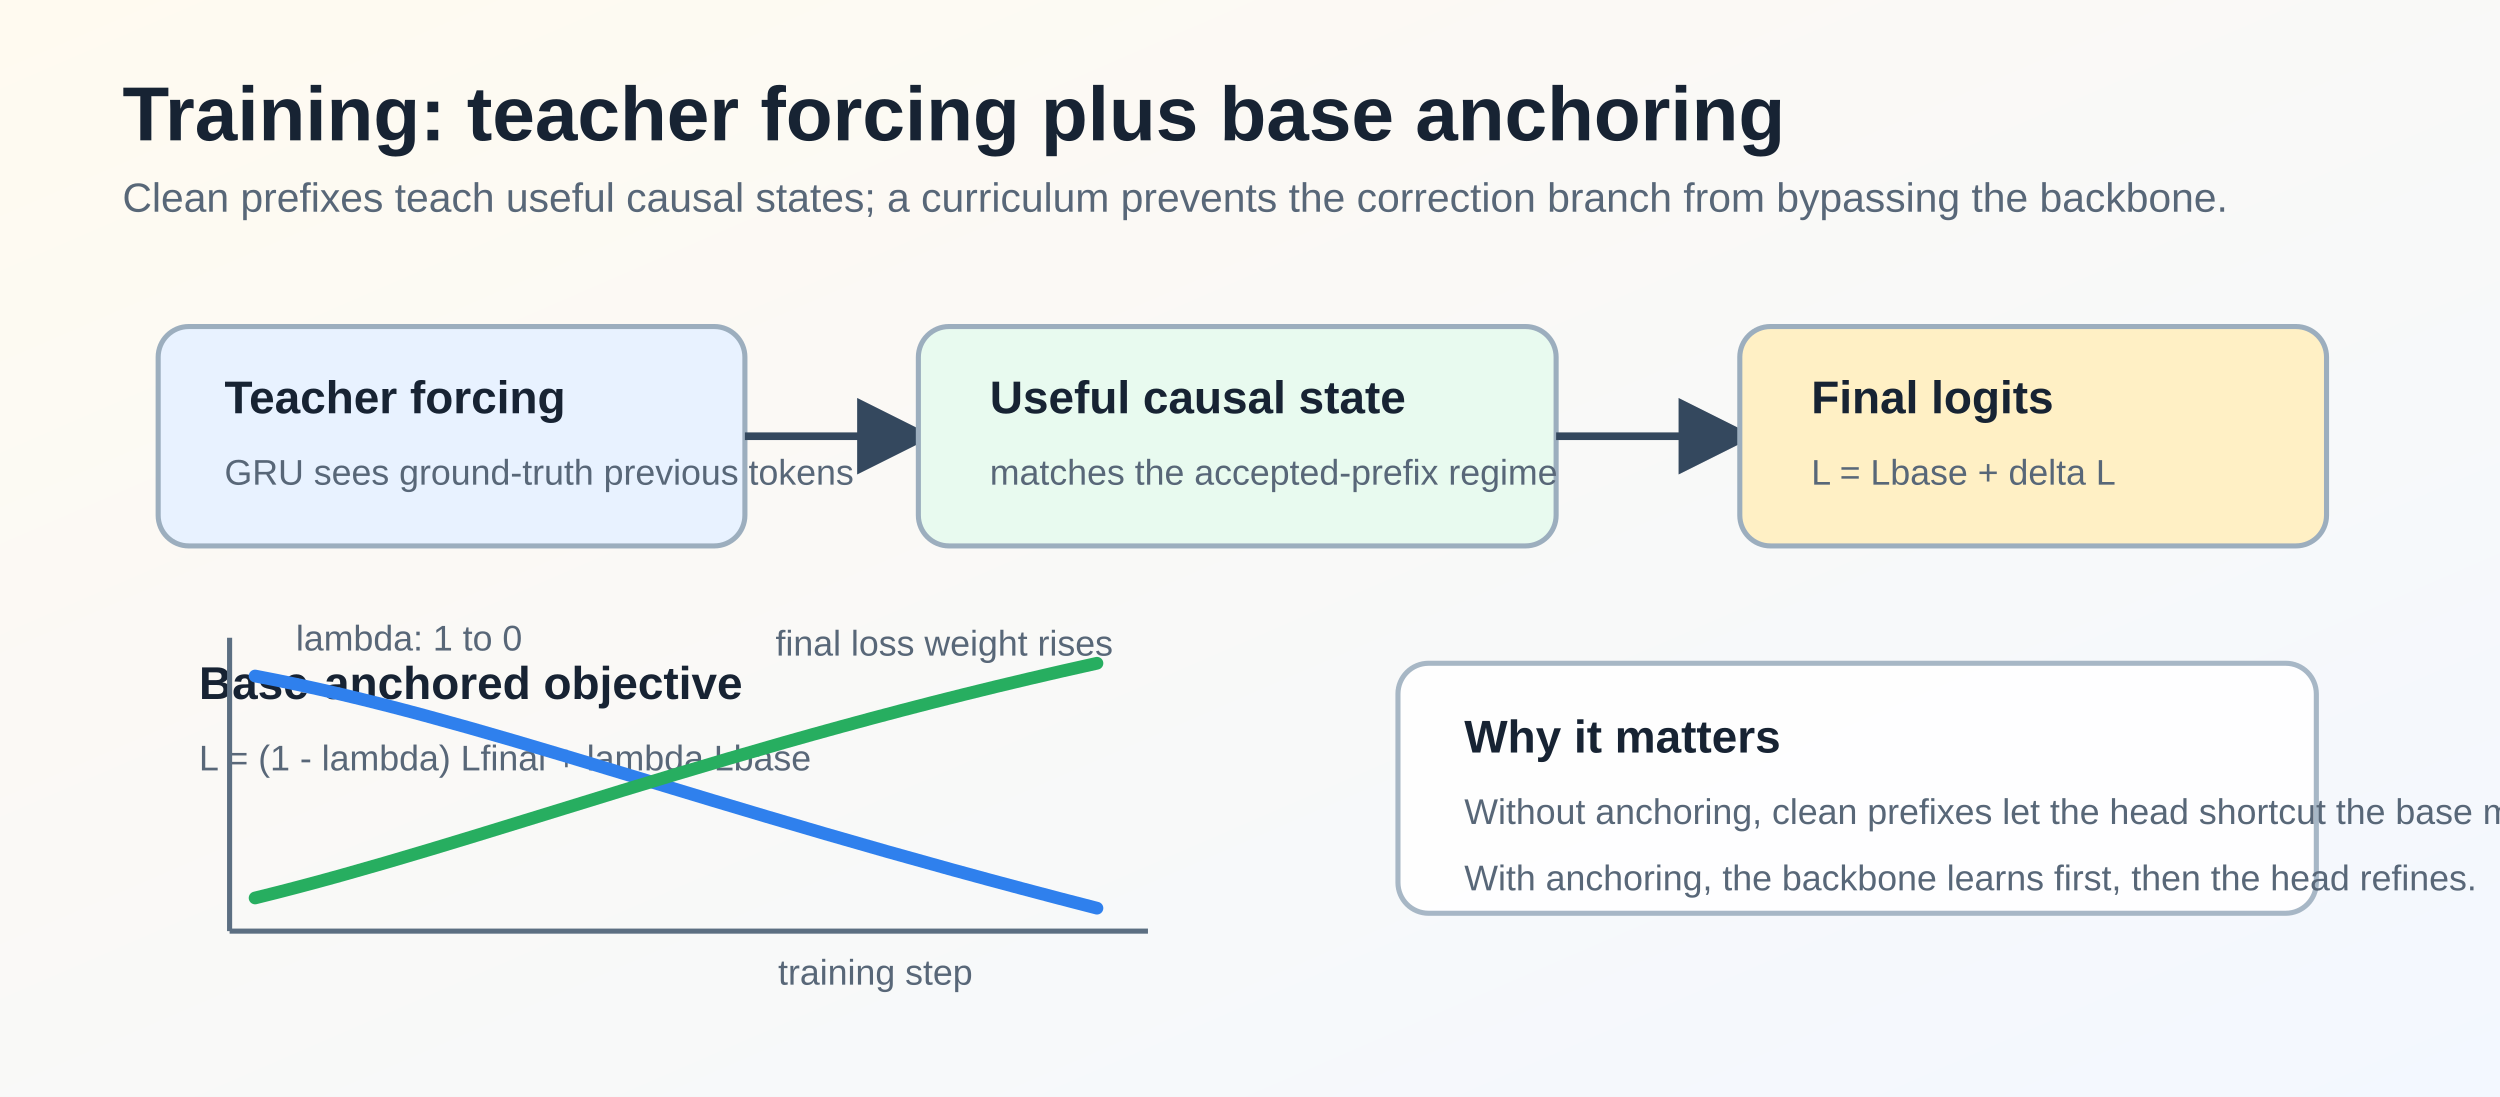
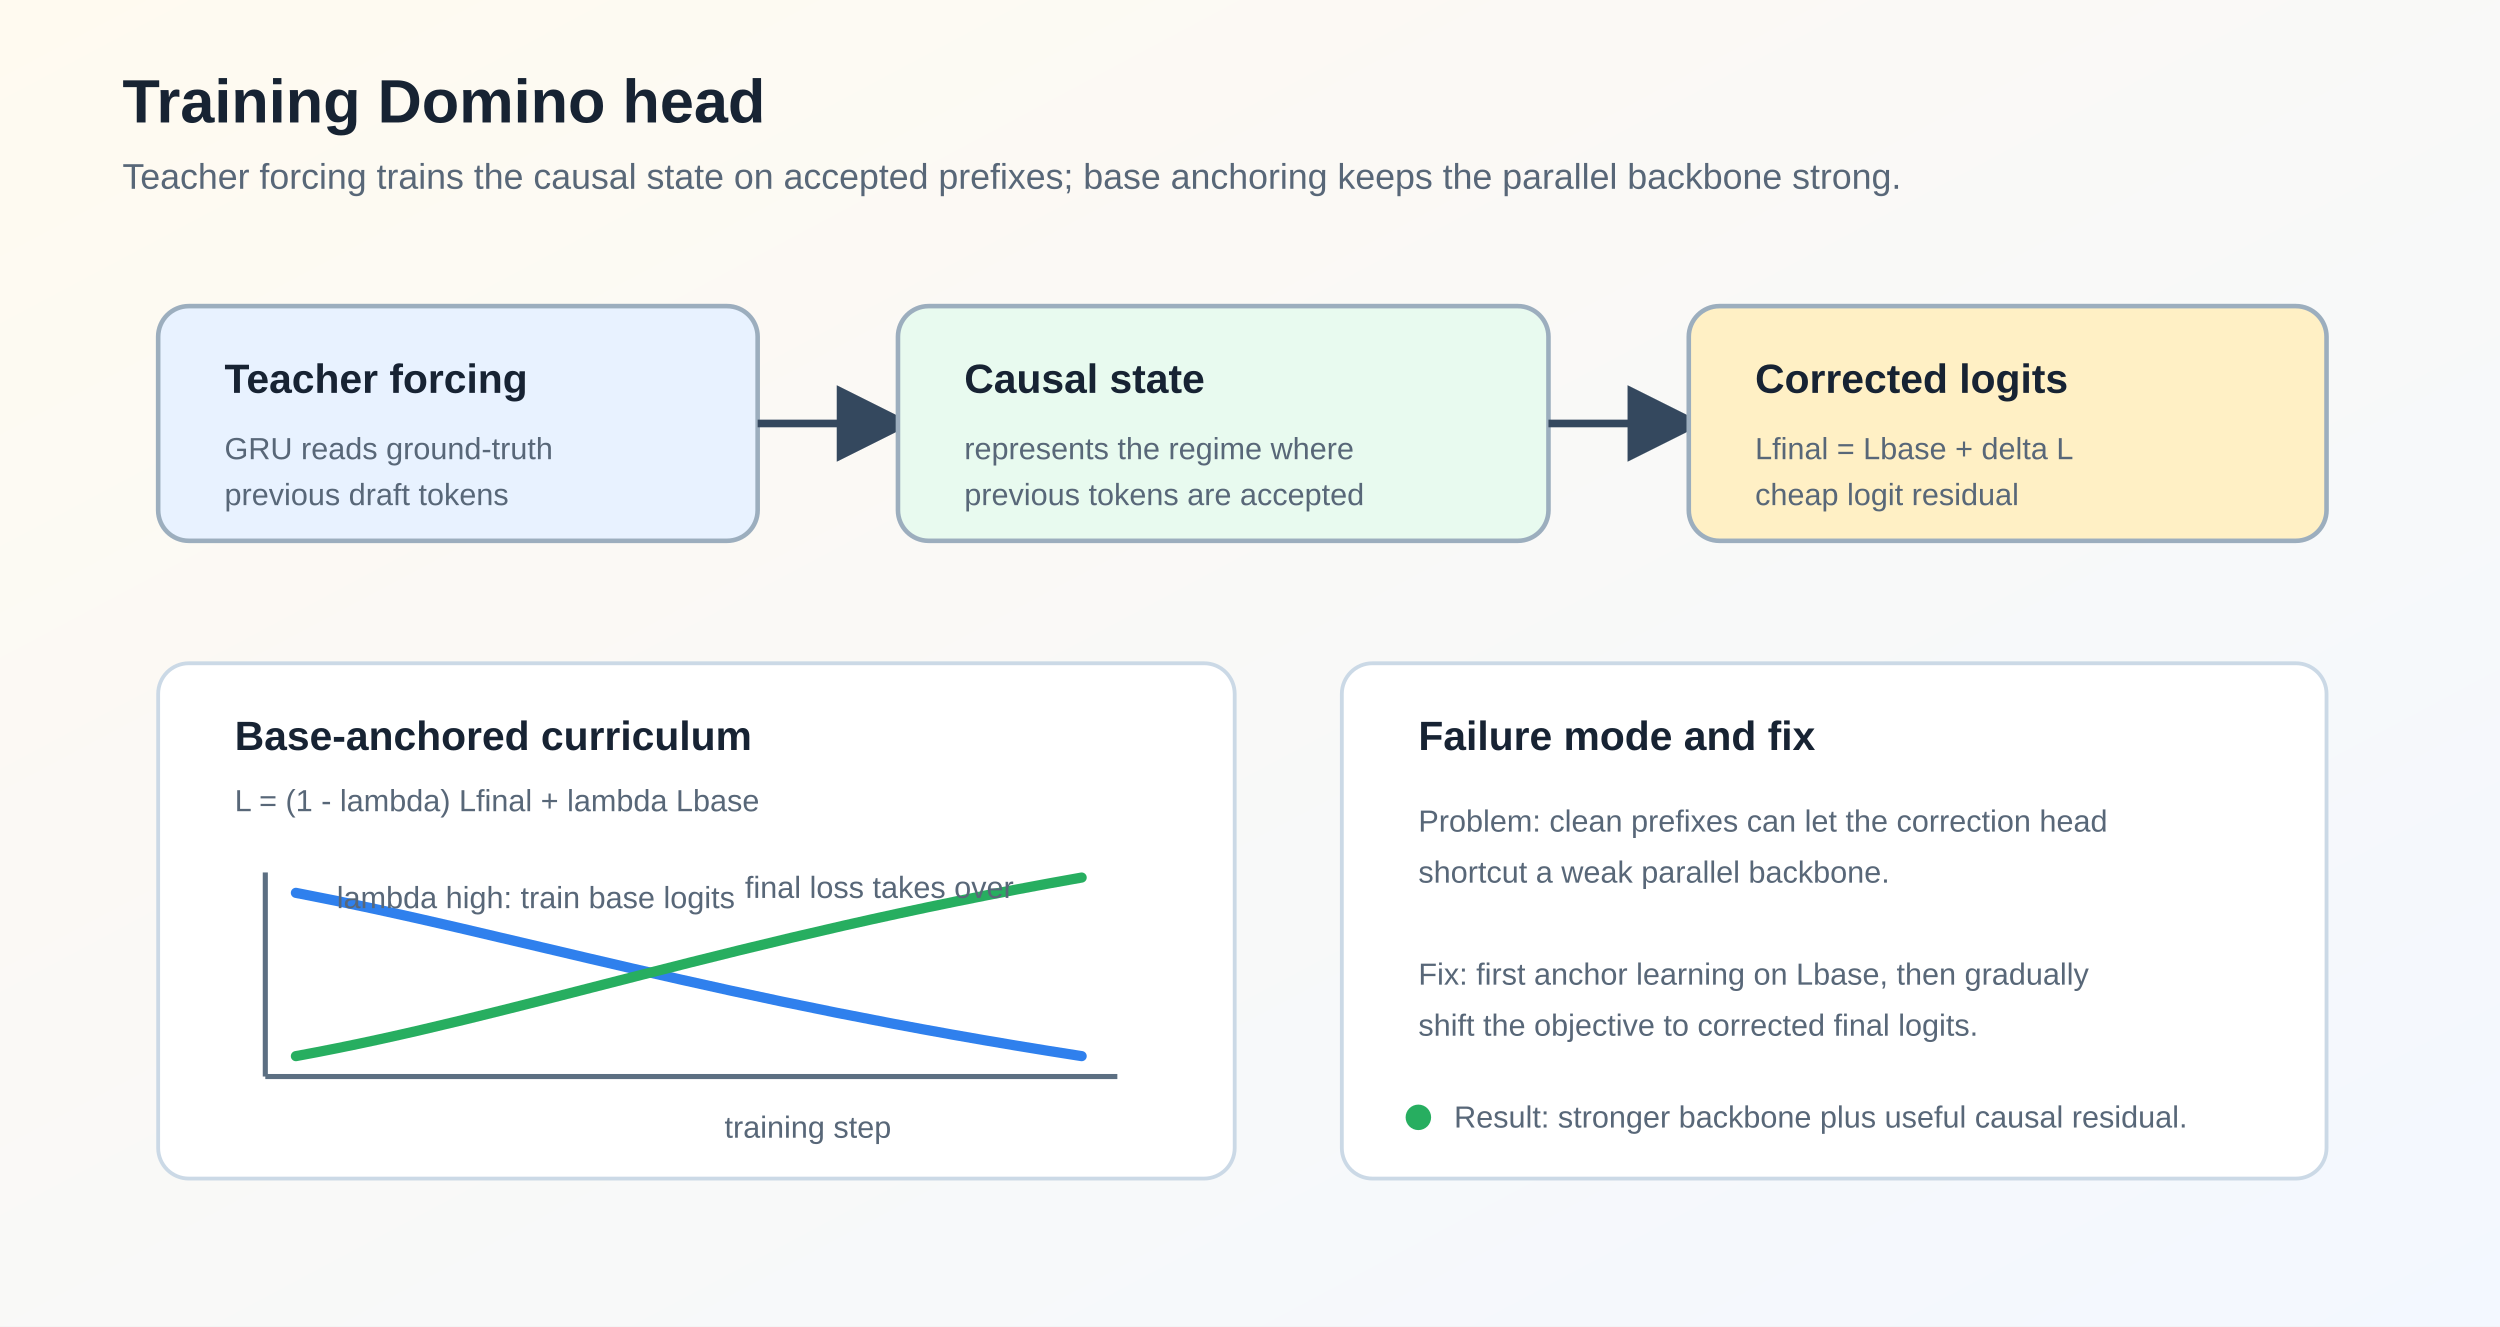
- <svg xmlns="http://www.w3.org/2000/svg" width="980" height="430" viewBox="0 0 980 430">
+ <svg xmlns="http://www.w3.org/2000/svg" width="980" height="520" viewBox="0 0 980 520">
  <defs>
    <linearGradient id="bg" x1="0" x2="1" y1="0" y2="1">
      <stop offset="0" stop-color="#fffaf0" />
      <stop offset="1" stop-color="#f3f8ff" />
    </linearGradient>
    <marker id="arrow" markerWidth="10" markerHeight="10" refX="8" refY="5" orient="auto">
      <path d="M0 0 L10 5 L0 10 Z" fill="#34485e" />
    </marker>
    <style>
      text{font-family:Arial,Helvetica,sans-serif;fill:#172333}
-       .title{font-size:30px;font-weight:700}
-       .sub{font-size:16px;fill:#586778}
-       .label{font-size:18px;font-weight:700}
-       .small{font-size:14px;fill:#586778}
-       .box{rx:12;stroke-width:2;stroke:#9caebe}
+       .title{font-size:24px;font-weight:700}
+       .sub{font-size:14px;fill:#586778}
+       .label{font-size:16px;font-weight:700}
+       .small{font-size:12px;fill:#586778}
+       .box{rx:12;stroke-width:1.8;stroke:#9caebe}
      .line{stroke:#34485e;stroke-width:3;fill:none;marker-end:url(#arrow)}
      .axis{stroke:#5c6f82;stroke-width:2}
-       .curve{fill:none;stroke-width:5;stroke-linecap:round}
+       .curve{fill:none;stroke-width:4;stroke-linecap:round}
+       .card{fill:#fff;stroke:#cbd9e6;stroke-width:1.5;rx:12}
    </style>
  </defs>
-   <rect width="980" height="430" fill="url(#bg)" />
-   <text x="48" y="55" class="title">Training: teacher forcing plus base anchoring</text>
-   <text x="48" y="83" class="sub">Clean prefixes teach useful causal states; a curriculum prevents the correction branch from bypassing the backbone.</text>
-   <rect x="62" y="128" width="230" height="86" class="box" fill="#e8f2ff" />
-   <text x="88" y="162" class="label">Teacher forcing</text>
-   <text x="88" y="190" class="small">GRU sees ground-truth previous tokens</text>
-   <path d="M292 171 H360" class="line" />
-   <rect x="360" y="128" width="250" height="86" class="box" fill="#e8faef" />
-   <text x="388" y="162" class="label">Useful causal state</text>
-   <text x="388" y="190" class="small">matches the accepted-prefix regime</text>
-   <path d="M610 171 H682" class="line" />
-   <rect x="682" y="128" width="230" height="86" class="box" fill="#fff0c5" />
-   <text x="710" y="162" class="label">Final logits</text>
-   <text x="710" y="190" class="small">L = Lbase + delta L</text>
-   <text x="78" y="274" class="label">Base-anchored objective</text>
-   <text x="78" y="302" class="small">L = (1 - lambda) Lfinal + lambda Lbase</text>
-   <line x1="90" y1="365" x2="450" y2="365" class="axis" />
-   <line x1="90" y1="365" x2="90" y2="250" class="axis" />
-   <path d="M100 265 C190 282 270 315 430 356" class="curve" stroke="#2f80ed" />
-   <path d="M100 352 C190 330 285 292 430 260" class="curve" stroke="#27ae60" />
-   <text x="116" y="255" class="small">lambda: 1 to 0</text>
-   <text x="304" y="257" class="small">final loss weight rises</text>
-   <text x="305" y="386" class="small">training step</text>
-   <rect x="548" y="260" width="360" height="98" class="box" fill="#ffffff" opacity=".88" />
-   <text x="574" y="295" class="label">Why it matters</text>
-   <text x="574" y="323" class="small">Without anchoring, clean prefixes let the head shortcut the base model.</text>
-   <text x="574" y="349" class="small">With anchoring, the backbone learns first, then the head refines.</text>
+   <rect width="980" height="520" fill="url(#bg)" />
+   <text x="48" y="48" class="title">Training Domino head</text>
+   <text x="48" y="74" class="sub">Teacher forcing trains the causal state on accepted prefixes; base anchoring keeps the parallel backbone strong.</text>
+   <rect x="62" y="120" width="235" height="92" class="box" fill="#e8f2ff" />
+   <text x="88" y="154" class="label">Teacher forcing</text>
+   <text x="88" y="180" class="small">GRU reads ground-truth</text>
+   <text x="88" y="198" class="small">previous draft tokens</text>
+   <path d="M297 166 H352" class="line" />
+   <rect x="352" y="120" width="255" height="92" class="box" fill="#e8faef" />
+   <text x="378" y="154" class="label">Causal state</text>
+   <text x="378" y="180" class="small">represents the regime where</text>
+   <text x="378" y="198" class="small">previous tokens are accepted</text>
+   <path d="M607 166 H662" class="line" />
+   <rect x="662" y="120" width="250" height="92" class="box" fill="#fff0c5" />
+   <text x="688" y="154" class="label">Corrected logits</text>
+   <text x="688" y="180" class="small">Lfinal = Lbase + delta L</text>
+   <text x="688" y="198" class="small">cheap logit residual</text>
+   <rect x="62" y="260" width="422" height="202" class="card" />
+   <text x="92" y="294" class="label">Base-anchored curriculum</text>
+   <text x="92" y="318" class="small">L = (1 - lambda) Lfinal + lambda Lbase</text>
+   <line x1="104" y1="422" x2="438" y2="422" class="axis" />
+   <line x1="104" y1="422" x2="104" y2="342" class="axis" />
+   <path d="M116 350 C200 366 282 392 424 414" class="curve" stroke="#2f80ed" />
+   <path d="M116 414 C204 398 288 368 424 344" class="curve" stroke="#27ae60" />
+   <text x="132" y="356" class="small">lambda high: train base logits</text>
+   <text x="292" y="352" class="small">final loss takes over</text>
+   <text x="284" y="446" class="small">training step</text>
+   <rect x="526" y="260" width="386" height="202" class="card" />
+   <text x="556" y="294" class="label">Failure mode and fix</text>
+   <text x="556" y="326" class="small">Problem: clean prefixes can let the correction head</text>
+   <text x="556" y="346" class="small">shortcut a weak parallel backbone.</text>
+   <text x="556" y="386" class="small">Fix: first anchor learning on Lbase, then gradually</text>
+   <text x="556" y="406" class="small">shift the objective to corrected final logits.</text>
+   <circle cx="556" cy="438" r="5" fill="#27ae60" />
+   <text x="570" y="442" class="small">Result: stronger backbone plus useful causal residual.</text>
</svg>
